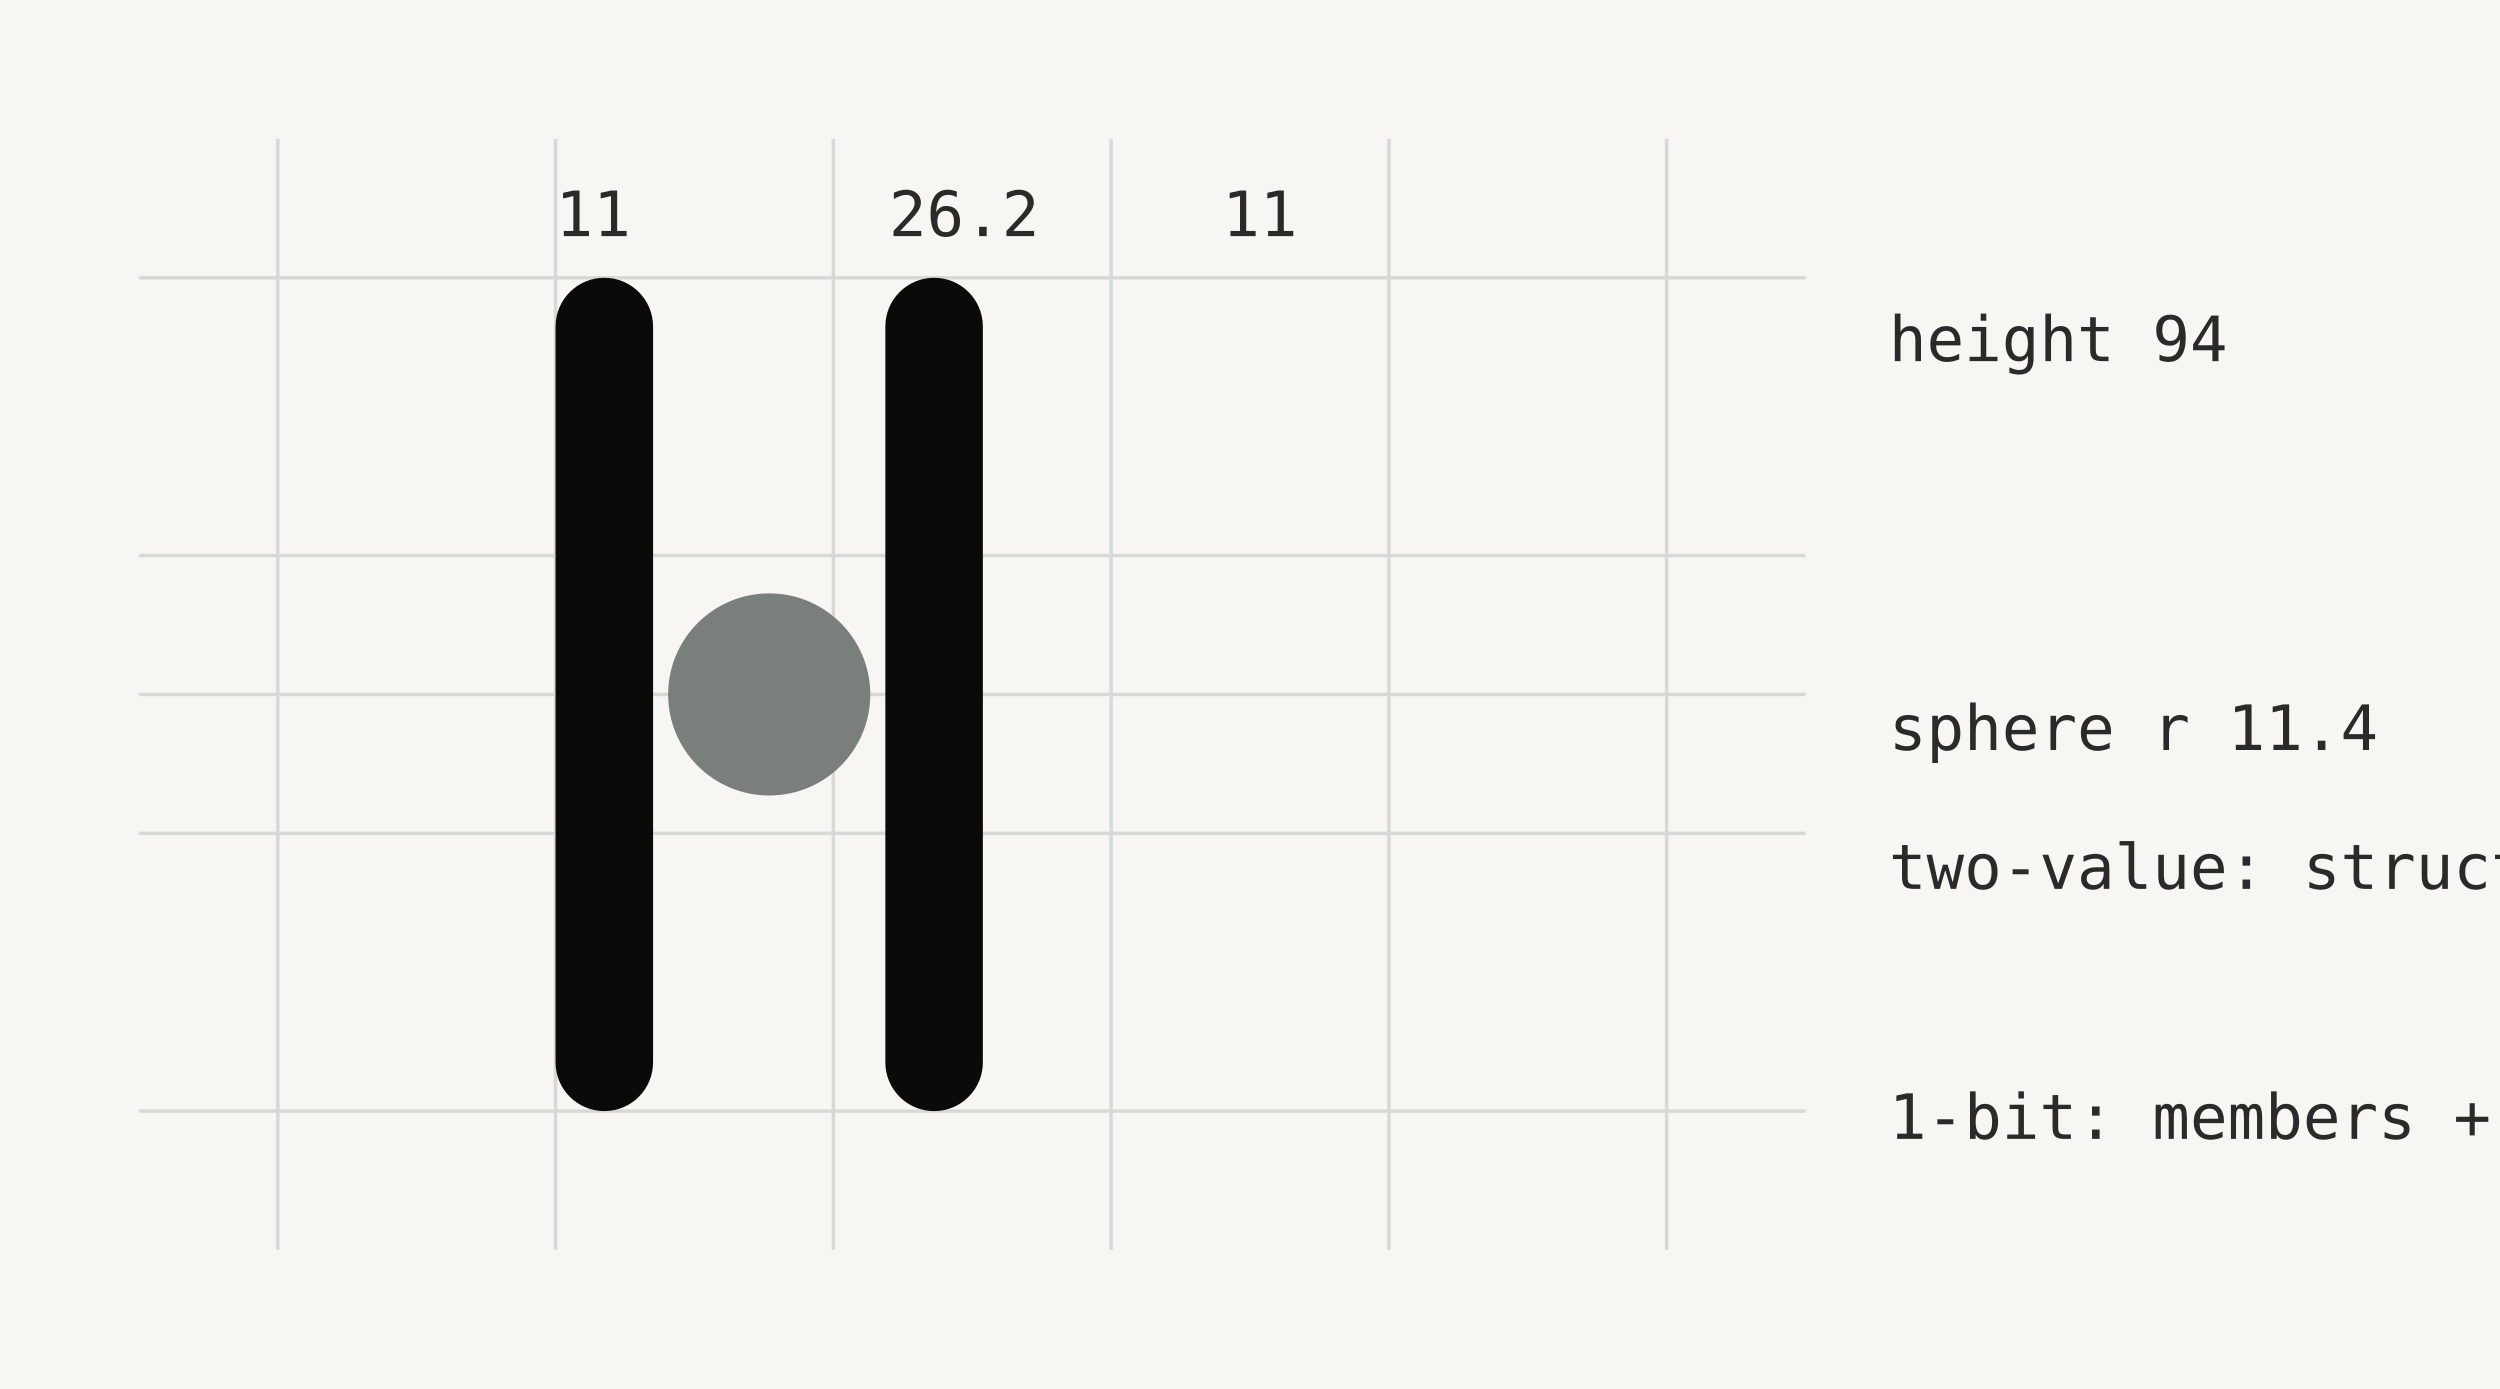
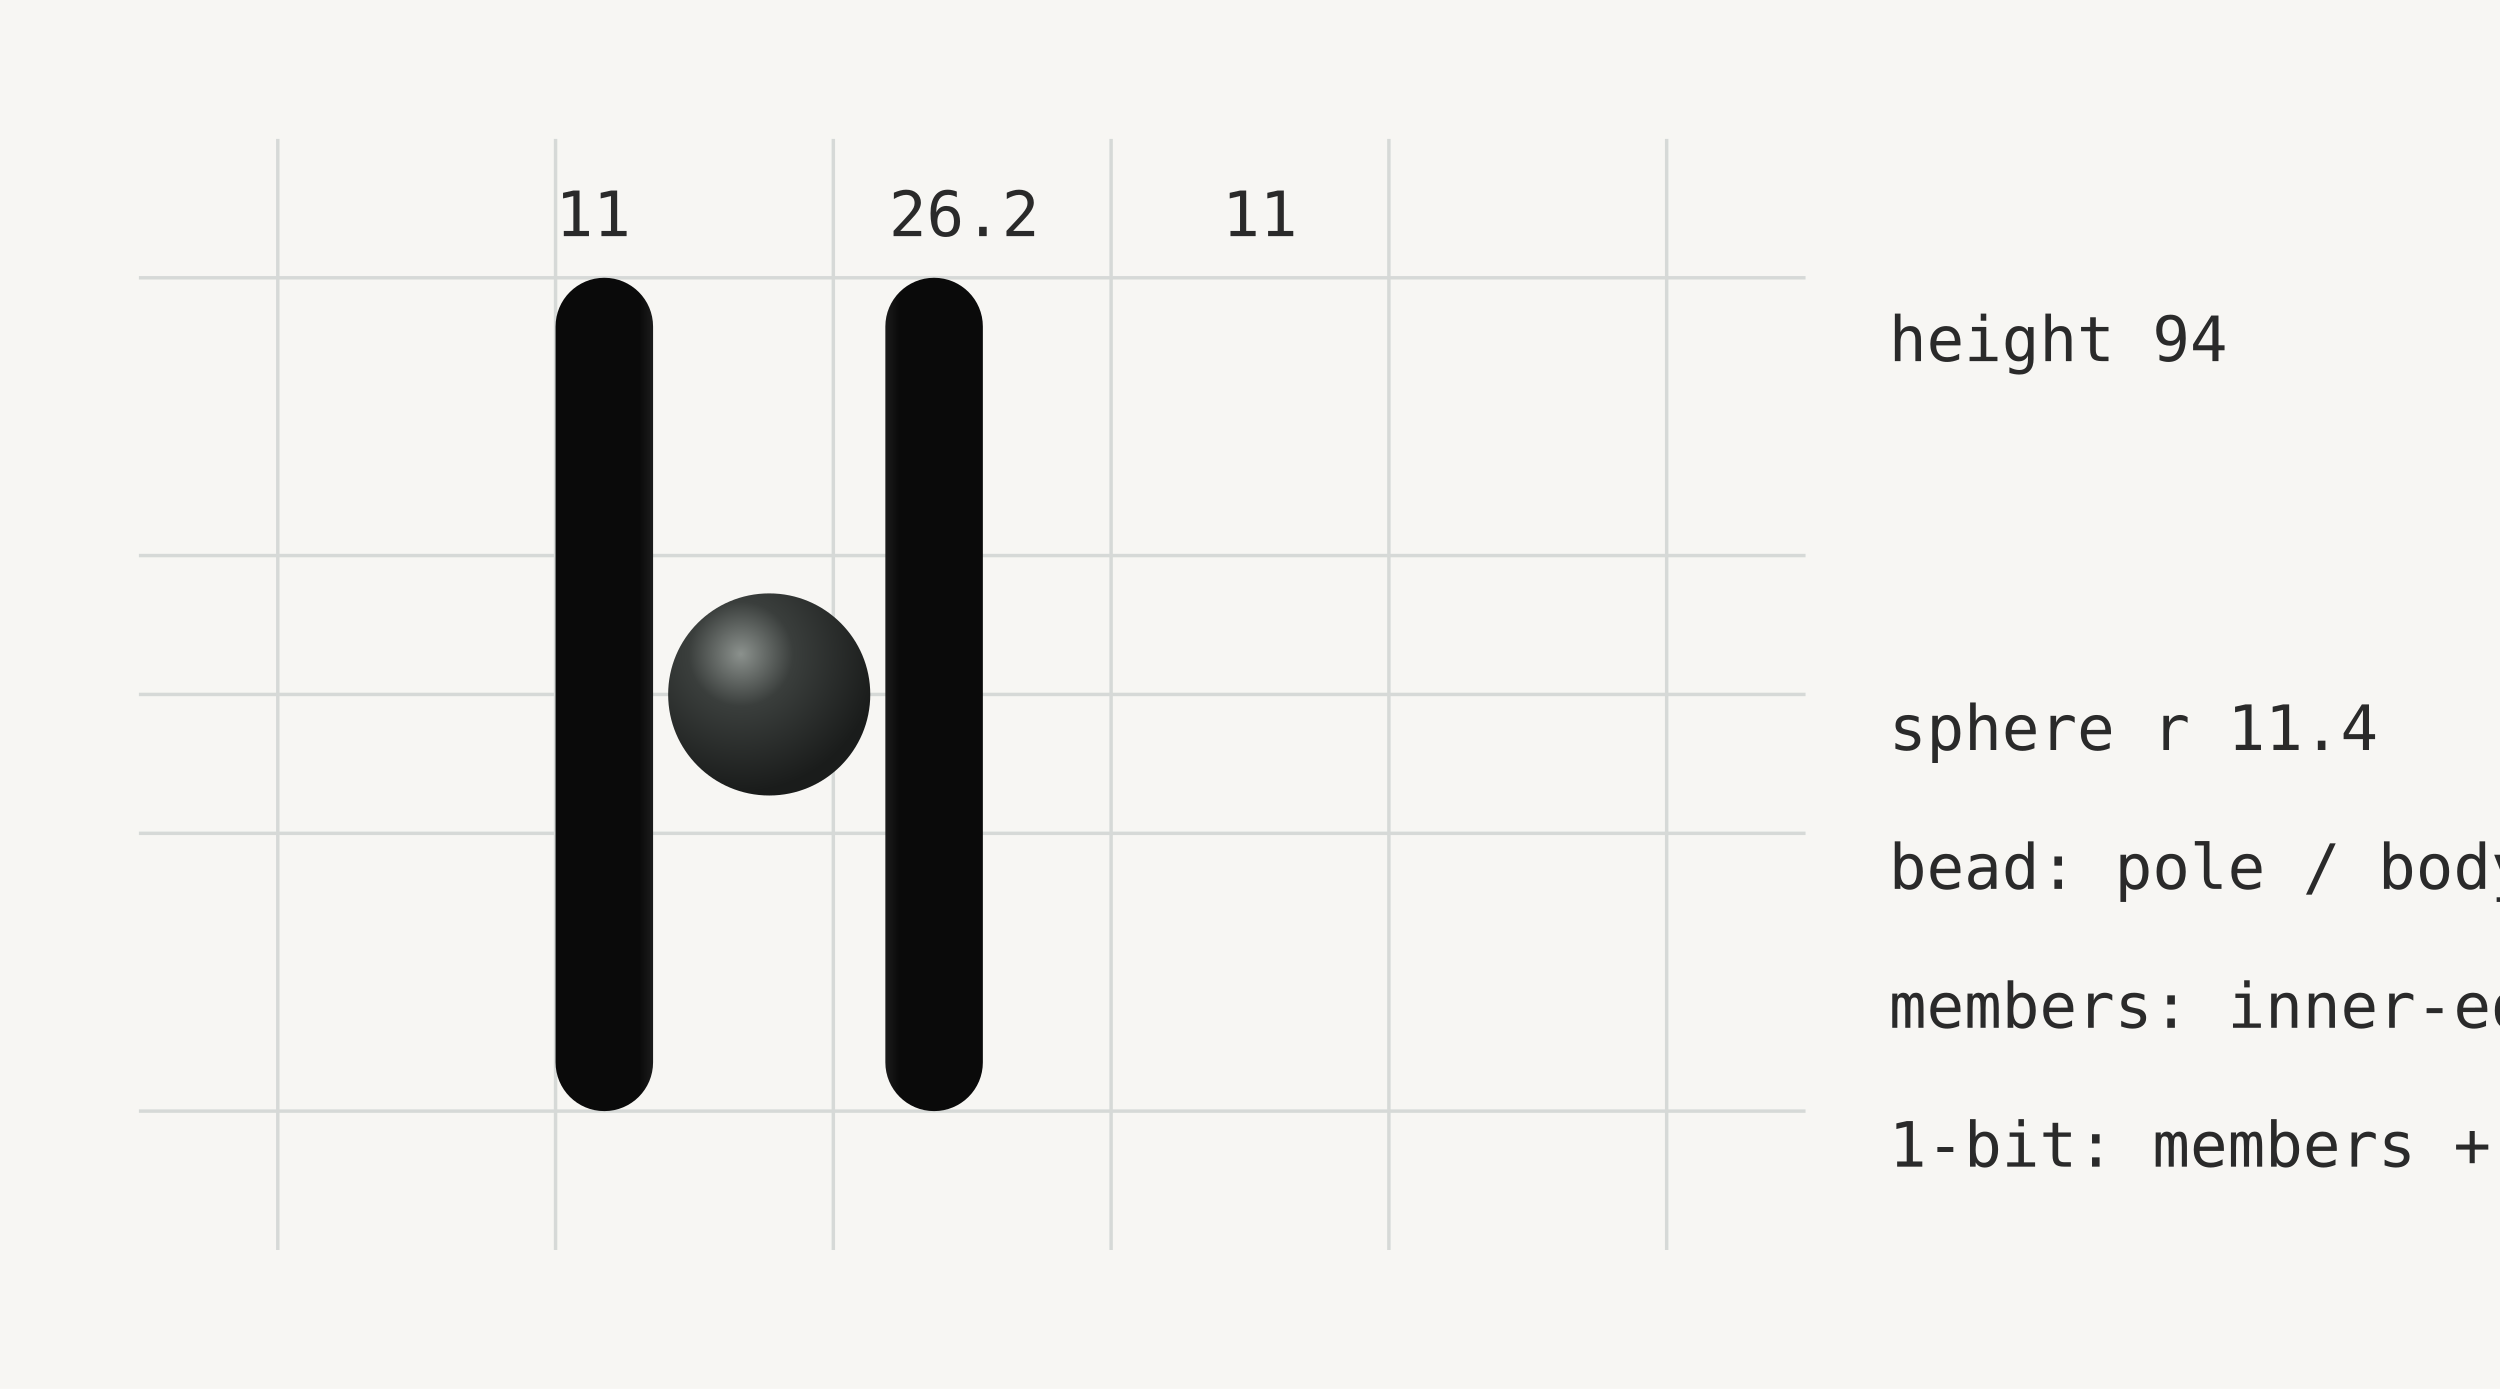
<svg xmlns="http://www.w3.org/2000/svg" viewBox="0 0 360 200" fill="none" role="img" aria-label="Mark construction grid">
  <rect width="360" height="200" fill="#F7F6F3" />
  <g stroke="#D6D9D7" stroke-width="0.5">
    <line x1="40" y1="20" x2="40" y2="180" />
    <line x1="80" y1="20" x2="80" y2="180" />
    <line x1="120" y1="20" x2="120" y2="180" />
    <line x1="160" y1="20" x2="160" y2="180" />
    <line x1="200" y1="20" x2="200" y2="180" />
    <line x1="240" y1="20" x2="240" y2="180" />
    <line x1="20" y1="40" x2="260" y2="40" />
    <line x1="20" y1="80" x2="260" y2="80" />
    <line x1="20" y1="100" x2="260" y2="100" />
    <line x1="20" y1="120" x2="260" y2="120" />
    <line x1="20" y1="160" x2="260" y2="160" />
  </g>
  <g transform="translate(80 40) scale(1.2766) translate(-35.9 -13)">
-     <g fill="#0A0A0A">
-       <rect x="35.90" y="13.00" width="11.00" height="94.00" rx="5.50" />
-       <rect x="73.10" y="13.00" width="11.00" height="94.00" rx="5.50" />
-     </g>
-     <g fill="#7A7F7C">
-       <circle cx="60.00" cy="60.00" r="11.40" />
-     </g>
+     <defs>
+       <linearGradient id="cnColL" x1="35.90" y1="13.00" x2="46.90" y2="13.00" gradientUnits="userSpaceOnUse">
+         <stop offset="0" stop-color="#0A0A0A" />
+         <stop offset="0.86" stop-color="#0A0A0A" />
+         <stop offset="1" stop-color="#1C1C1C" />
+       </linearGradient>
+       <linearGradient id="cnColR" x1="73.10" y1="13.00" x2="84.10" y2="13.00" gradientUnits="userSpaceOnUse">
+         <stop offset="0" stop-color="#1C1C1C" />
+         <stop offset="0.14" stop-color="#0A0A0A" />
+         <stop offset="1" stop-color="#0A0A0A" />
+       </linearGradient>
+       <radialGradient id="cnBead" cx="36%" cy="30%" r="68%">
+         <stop offset="0" stop-color="#8B918D" />
+         <stop offset="0.38" stop-color="#3A3E3C" />
+         <stop offset="1" stop-color="#1A1C1B" />
+       </radialGradient>
+     </defs>
+     <rect x="35.90" y="13.00" width="11.00" height="94.00" rx="5.50" fill="url(#cnColL)" />
+     <rect x="73.10" y="13.00" width="11.00" height="94.00" rx="5.50" fill="url(#cnColR)" />
+     <circle cx="60.00" cy="60.00" r="11.40" fill="url(#cnBead)" />
  </g>
  <g font-family="ui-monospace, monospace" font-size="9" fill="#2A2A2A">
    <text x="80" y="34">11</text>
    <text x="128" y="34">26.2</text>
    <text x="176" y="34">11</text>
    <text x="272" y="52">height 94</text>
    <text x="272" y="108">sphere r 11.4</text>
-     <text x="272" y="128">two-value: structure / bead</text>
-     <text x="272" y="164">1-bit: members + ring</text>
+     <text x="272" y="128">bead: pole / body / terminator</text>
+     <text x="272" y="148">members: inner-edge step</text>
+     <text x="272" y="168">1-bit: members + ring (mono)</text>
  </g>
</svg>
